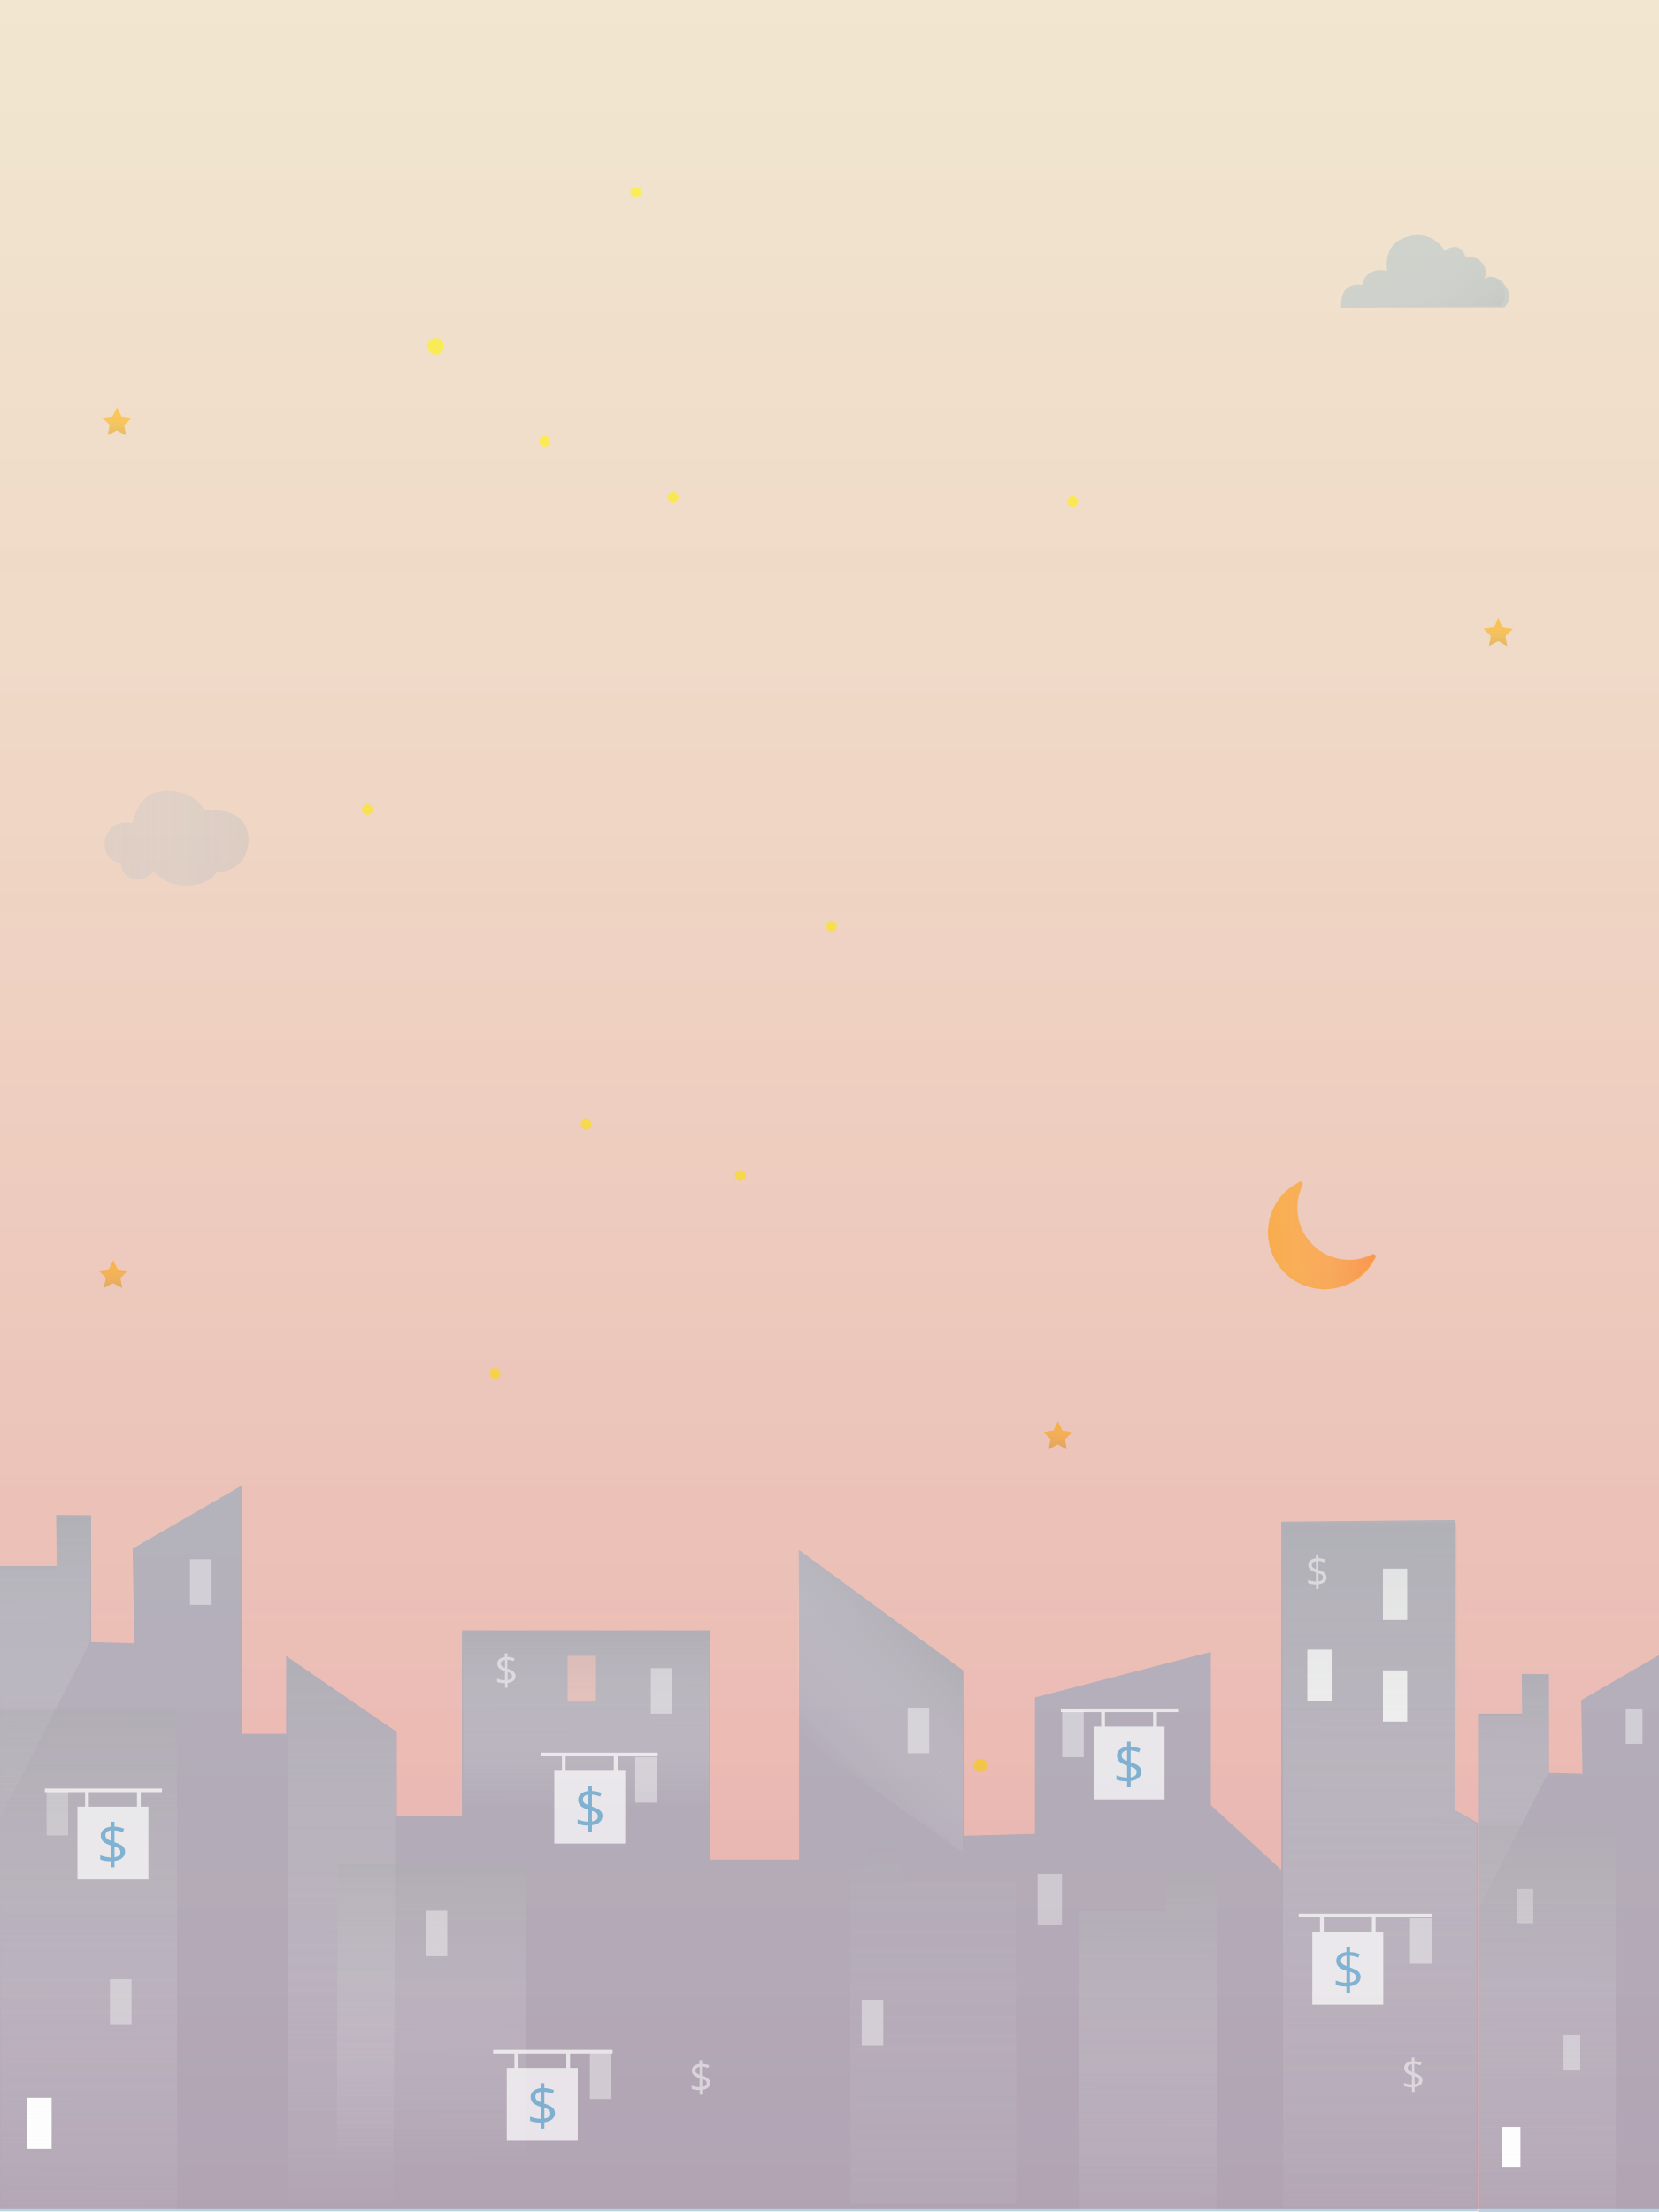
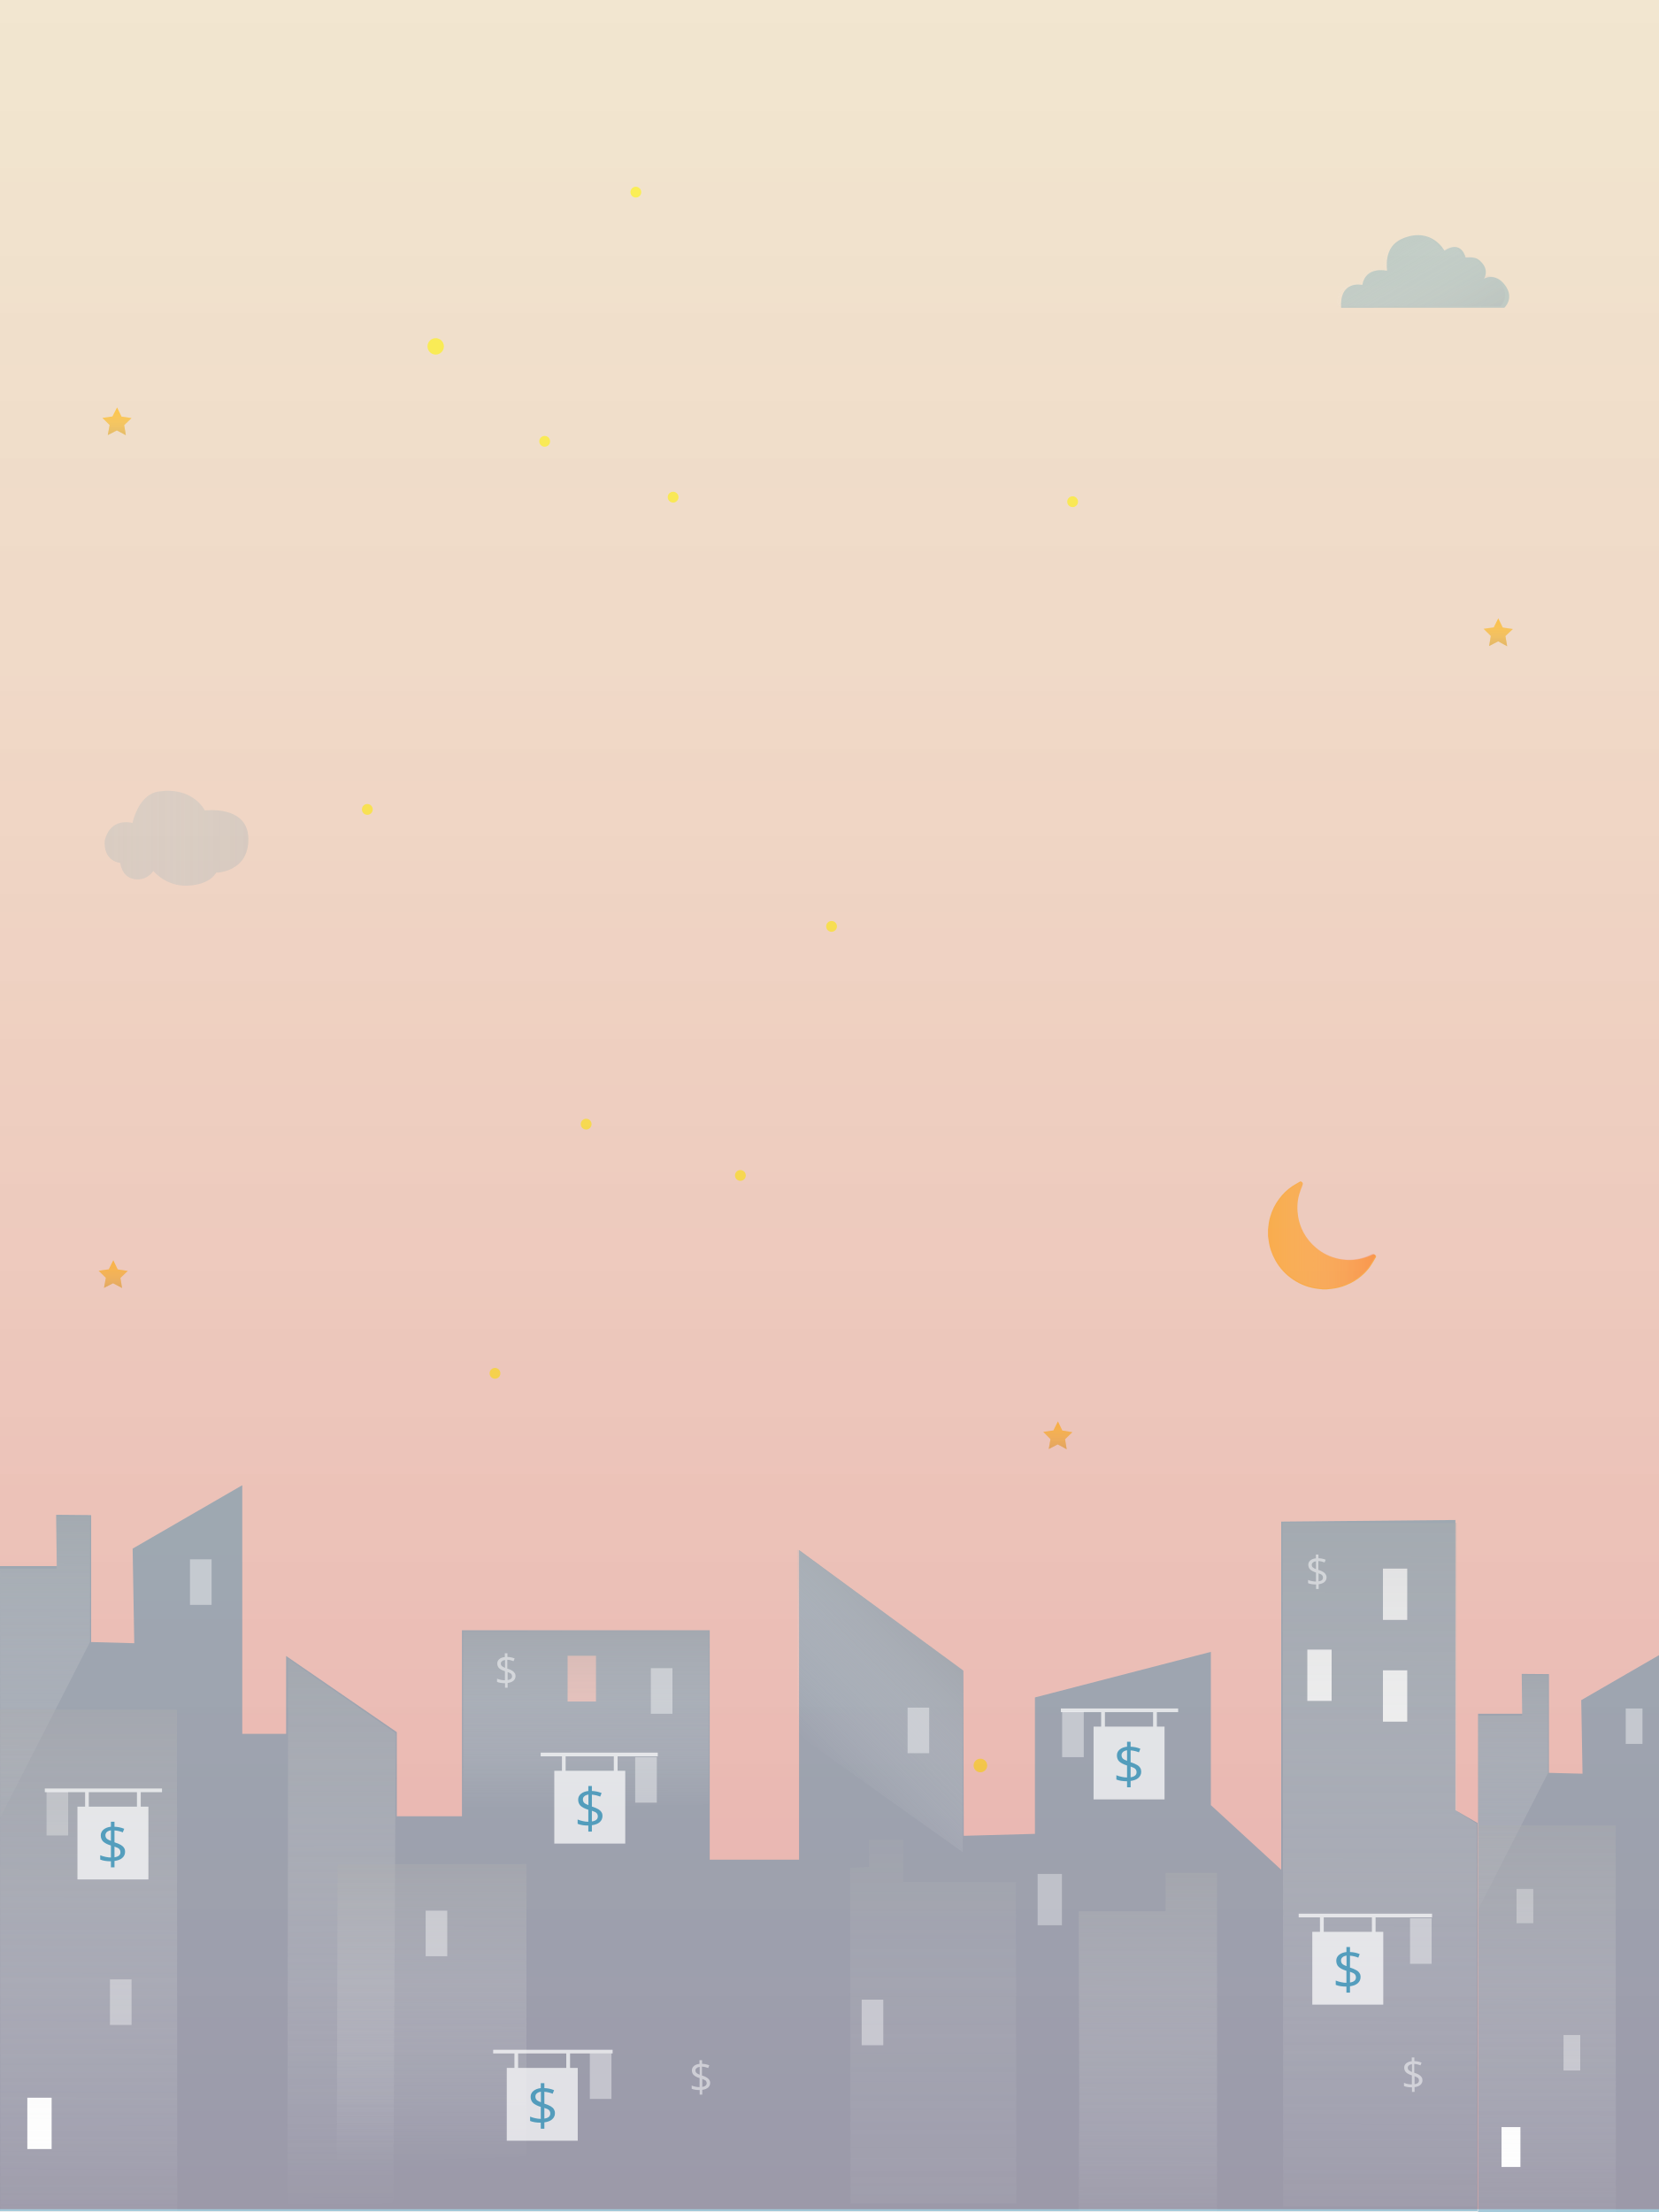
<svg xmlns="http://www.w3.org/2000/svg" version="1.1" x="0px" y="0px" width="1536px" height="2048px" viewBox="0 0 1536 2048" style="enable-background:new 0 0 1536 2048;" xml:space="preserve">
  <style type="text/css">
	.st0{fill:#FFC757;}
	.st1{opacity:0.4;}
	.st2{fill:url(#SVGID_1_);}
	.st3{fill:#FFCF4A;}
	.st4{opacity:0.4;fill:url(#SVGID_2_);}
	.st5{opacity:0.4;fill:url(#SVGID_3_);}
	.st6{opacity:0.4;fill:url(#SVGID_4_);}
	.st7{opacity:0.4;fill:url(#SVGID_5_);}
	.st8{fill:#FBFF5A;}
	.st9{opacity:0.4;fill:url(#SVGID_6_);}
- 	.st10{opacity:0.33;fill:#4291C3;}
+ 	.st10{opacity:0.33;fill:#0073a3;}
	.st11{fill:#FFFFFF;}
	.st12{opacity:0.34;fill:#FFFFFF;}
	.st13{fill:url(#SVGID_7_);}
	.st14{fill:url(#SVGID_8_);}
	.st15{fill:url(#SVGID_9_);}
	.st16{fill:url(#SVGID_10_);}
	.st17{fill:url(#SVGID_11_);}
	.st18{fill:url(#SVGID_12_);}
	.st19{fill:url(#SVGID_13_);}
	.st20{opacity:0.2;}
	.st21{fill:url(#SVGID_14_);}
	.st22{opacity:0.4;fill:#FFFFFF;}
	.st23{fill:url(#SVGID_15_);}
- 	.st24{opacity:0.2;fill:#4291C3;}
+ 	.st24{opacity:0.2;fill:#0073a3;}
	.st25{opacity:0.4;fill:url(#SVGID_16_);}
	.st26{opacity:0.47;}
	.st27{opacity:0.4;fill:url(#SVGID_17_);}
	.st28{opacity:0.7;fill:#FFFFFF;}
	.st29{opacity:0.63;}
- 	.st30{fill:#4291C3;}
+ 	.st30{fill:#0073a3;}
	.st31{opacity:0.5;}
	.st32{fill:url(#SVGID_18_);}
	.st33{fill:url(#SVGID_19_);}
</style>
  <g id="Layer_4">
    <path class="st0" d="M1204.6,1093.9c1.8,1.1,2,1.7,1.2,3.7c-1.1,2.8-2.2,5.6-3,8.5c-1.9,6.8-2,13.6-0.9,20.5   c0.9,5.1,2.5,9.9,4.9,14.4c2.9,5.4,6.7,10.1,11.4,14.1c6.2,5.3,13.3,8.8,21.3,10.5c7.5,1.6,14.9,1.4,22.3-0.6   c2.9-0.8,5.8-1.8,8.5-3.1c1.9-0.9,2.6-0.7,3.7,0.9c0,0.4,0,0.7,0,1.1c-1.7,2.8-3.3,5.7-5.2,8.5c-2.4,3.5-5.3,6.5-8.5,9.2   c-4.3,3.6-9,6.4-14.2,8.4c-4.2,1.7-8.6,2.8-13.1,3.3c-1.7,0.2-3.3,0.3-5,0.5c-1.1,0-2.1,0-3.2,0c-1.5-0.2-3.1-0.3-4.6-0.5   c-8.4-1-16.1-3.9-23.1-8.6c-6.8-4.6-12.3-10.5-16.3-17.7c-3.3-5.9-5.5-12.2-6.3-19c-0.2-1.2-0.3-2.4-0.5-3.6c0-2,0-4,0-6.1   c0-0.3,0.1-0.6,0.1-0.9c0.3-3.6,0.8-7.1,1.8-10.5c1.8-6.2,4.5-11.9,8.4-17c3.4-4.6,7.4-8.5,12.2-11.7c2.3-1.5,4.8-2.8,7.2-4.3   C1204.1,1093.9,1204.3,1093.9,1204.6,1093.9z" />
    <g class="st1">
      <linearGradient id="SVGID_1_" gradientUnits="userSpaceOnUse" x1="1175.155" y1="1143.871" x2="1273.193" y2="1143.871">
        <stop offset="0" style="stop-color:#FFFFFF;stop-opacity:0" />
        <stop offset="0.21" style="stop-color:#FFE8E1;stop-opacity:0.21" />
        <stop offset="0.666" style="stop-color:#FFAC93;stop-opacity:0.666" />
        <stop offset="1" style="stop-color:#FF7E57" />
      </linearGradient>
      <path class="st2" d="M1205.1,1094.9c1.8,1.1,1.9,1.7,1.2,3.6c-1.1,2.7-2.2,5.5-3,8.3c-1.8,6.6-2,13.4-0.9,20.2    c0.8,5,2.5,9.7,4.9,14.1c2.8,5.3,6.6,9.9,11.2,13.8c6.1,5.2,13.1,8.6,20.9,10.3c7.3,1.5,14.6,1.4,21.8-0.6    c2.9-0.8,5.7-1.8,8.4-3.1c1.9-0.9,2.5-0.7,3.7,0.9c0,0.4,0,0.7,0,1.1c-1.7,2.8-3.3,5.6-5.1,8.3c-2.3,3.4-5.2,6.4-8.4,9    c-4.2,3.5-8.8,6.3-13.9,8.3c-4.1,1.6-8.4,2.7-12.8,3.2c-1.6,0.2-3.3,0.3-4.9,0.5c-1,0-2.1,0-3.1,0c-1.5-0.2-3-0.3-4.5-0.5    c-8.2-1-15.8-3.8-22.6-8.5c-6.7-4.5-12-10.3-16-17.4c-3.3-5.8-5.4-12-6.2-18.7c-0.1-1.2-0.3-2.4-0.5-3.6c0-2,0-4,0-6    c0-0.3,0.1-0.6,0.1-0.8c0.3-3.5,0.8-6.9,1.8-10.3c1.7-6.1,4.4-11.7,8.2-16.7c3.4-4.5,7.3-8.4,11.9-11.5c2.3-1.5,4.7-2.8,7-4.2    C1204.5,1094.9,1204.8,1094.9,1205.1,1094.9z" />
    </g>
    <g>
      <polygon class="st3" points="1383,580.9 1387.2,572.5 1391.3,581 1400.7,582.4 1393.8,588.9 1395.4,598.3 1387.1,593.8     1378.7,598.1 1380.3,588.8 1373.6,582.2   " />
      <linearGradient id="SVGID_2_" gradientUnits="userSpaceOnUse" x1="1387.152" y1="572.498" x2="1387.152" y2="598.255">
        <stop offset="0" style="stop-color:#FFFFFF;stop-opacity:0" />
        <stop offset="1" style="stop-color:#ADAEB0" />
      </linearGradient>
      <polygon class="st4" points="1383,580.9 1387.2,572.5 1391.3,581 1400.7,582.4 1393.8,588.9 1395.4,598.3 1387.1,593.8     1378.7,598.1 1380.3,588.8 1373.6,582.2   " />
    </g>
    <g>
      <g>
        <polygon class="st3" points="975.3,1324.4 979.5,1316 983.6,1324.5 992.9,1326 986.1,1332.5 987.6,1341.8 979.3,1337.3      971,1341.6 972.6,1332.4 965.9,1325.7    " />
        <linearGradient id="SVGID_3_" gradientUnits="userSpaceOnUse" x1="979.441" y1="1316.026" x2="979.441" y2="1341.784">
          <stop offset="0" style="stop-color:#FFFFFF;stop-opacity:0" />
          <stop offset="1" style="stop-color:#ADAEB0" />
        </linearGradient>
        <polygon class="st5" points="975.3,1324.4 979.5,1316 983.6,1324.5 992.9,1326 986.1,1332.5 987.6,1341.8 979.3,1337.3      971,1341.6 972.6,1332.4 965.9,1325.7    " />
      </g>
    </g>
    <g>
      <g>
        <polygon class="st3" points="104.1,385.6 108.4,377.2 112.5,385.7 121.8,387.1 115,393.6 116.5,402.9 108.2,398.5 99.8,402.8      101.5,393.5 94.8,386.9    " />
        <linearGradient id="SVGID_4_" gradientUnits="userSpaceOnUse" x1="108.282" y1="377.178" x2="108.282" y2="402.936">
          <stop offset="0" style="stop-color:#FFFFFF;stop-opacity:0" />
          <stop offset="1" style="stop-color:#ADAEB0" />
        </linearGradient>
        <polygon class="st6" points="104.1,385.6 108.4,377.2 112.5,385.7 121.8,387.1 115,393.6 116.5,402.9 108.2,398.5 99.8,402.8      101.5,393.5 94.8,386.9    " />
      </g>
    </g>
    <g>
      <g>
        <polygon class="st3" points="100.7,1175.2 104.9,1166.8 109,1175.3 118.3,1176.7 111.5,1183.2 113,1192.5 104.7,1188.1      96.3,1192.4 98,1183.1 91.3,1176.5    " />
        <linearGradient id="SVGID_5_" gradientUnits="userSpaceOnUse" x1="104.83" y1="1166.785" x2="104.83" y2="1192.543">
          <stop offset="0" style="stop-color:#FFFFFF;stop-opacity:0" />
          <stop offset="1" style="stop-color:#ADAEB0" />
        </linearGradient>
        <polygon class="st7" points="100.7,1175.2 104.9,1166.8 109,1175.3 118.3,1176.7 111.5,1183.2 113,1192.5 104.7,1188.1      96.3,1192.4 98,1183.1 91.3,1176.5    " />
      </g>
    </g>
    <circle class="st8" cx="403.4" cy="320.7" r="7.6" />
    <circle class="st8" cx="340.1" cy="749.4" r="5" />
    <circle class="st8" cx="769.9" cy="857.7" r="5" />
    <circle class="st8" cx="685.5" cy="1088.3" r="5" />
    <circle class="st8" cx="993.1" cy="464.5" r="5" />
    <circle class="st8" cx="504.3" cy="408.6" r="5" />
    <circle class="st8" cx="623.2" cy="460.3" r="5" />
    <circle class="st8" cx="588.7" cy="177.9" r="5" />
    <circle class="st8" cx="907.7" cy="1634.6" r="6.3" />
    <circle class="st8" cx="458.3" cy="1271.5" r="5" />
    <circle class="st8" cx="542.7" cy="1040.8" r="5" />
  </g>
  <g id="Layer_3">
    <linearGradient id="SVGID_6_" gradientUnits="userSpaceOnUse" x1="768" y1="-5.214" x2="768" y2="2049.991">
      <stop offset="0" style="stop-color:#F8C053;stop-opacity:0.5" />
      <stop offset="1" style="stop-color:#D81A1A;stop-opacity:0.8" />
    </linearGradient>
    <rect y="-5.2" class="st9" width="1536" height="2050.6" />
    <path class="st10" d="M1368,1687.8l-20.5-11.8v-268.7l-161.3,1.5v322.3l-65.1-59.8v-141.9l-162.9,42.2v126.3l-65.9,1.8l-0.4-152.9   l-152.1-111.7v286.7h-82.7v-212.4H427.7v172.2h-60.3v-77.9l-102.5-70.5v72.1h-40.6v-230.2l-101.5,58.7l1.5,87.6l-39.9-1.1v-117.5   l-32.4-0.3l0.6,47.5H0v597.2h1368V1687.8z M551.8,1575.4h-26.3v-42.4h26.3V1575.4z" />
    <rect x="1210.4" y="1527.3" class="st11" width="22.5" height="47.5" />
    <rect x="1280.4" y="1452.3" class="st11" width="22.5" height="47.5" />
    <rect x="1280.4" y="1546.5" class="st11" width="22.5" height="47.5" />
    <rect x="960.7" y="1735" class="st12" width="22.5" height="47.5" />
    <rect x="25.3" y="1942.2" class="st11" width="22.5" height="47.5" />
    <polygon class="st10" points="1537.3,1531.7 1464,1574.1 1465.2,1642.2 1434.1,1641.4 1434.1,1550 1408.9,1549.8 1409.4,1586.7    1368.5,1586.7 1368.5,2051.1 1537.3,2051.1  " />
    <rect x="1390.2" y="1969.4" class="st11" width="17.5" height="36.9" />
  </g>
  <g id="Layer_1">
    <g class="st1">
      <linearGradient id="SVGID_7_" gradientUnits="userSpaceOnUse" x1="603.923" y1="-3639.276" x2="603.531" y2="-3356.706" gradientTransform="matrix(-1.2579 1.744209e-03 -3.426255e-03 -2.4722 2024.964 -6889.666)">
        <stop offset="0" style="stop-color:#FFFFFF;stop-opacity:0" />
        <stop offset="1" style="stop-color:#ADAEB0" />
      </linearGradient>
      <polygon class="st13" points="1367.2,2043.3 1367.2,1688.4 1348.8,1677 1348.6,1410 1187.7,1409.9 1188,2043.3   " />
    </g>
    <g class="st1">
      <linearGradient id="SVGID_8_" gradientUnits="userSpaceOnUse" x1="1790.938" y1="-15626.059" x2="1788.016" y2="-13517.864" gradientTransform="matrix(-0.8418 1.166606e-03 -3.370158e-04 -0.2429 1817.36 -1750.041)">
        <stop offset="0" style="stop-color:#FFFFFF;stop-opacity:0" />
        <stop offset="1" style="stop-color:#ADAEB0" />
      </linearGradient>
      <polygon class="st14" points="266.1,2048 266.8,1535.9 366.4,1604.7 364.2,2039.6   " />
    </g>
    <g class="st1">
      <linearGradient id="SVGID_9_" gradientUnits="userSpaceOnUse" x1="1293.221" y1="-5223.043" x2="1292.993" y2="-5058.382" gradientTransform="matrix(-1.3372 1.853679e-03 -2.337203e-03 -1.6862 2116.663 -6806.288)">
        <stop offset="0" style="stop-color:#FFFFFF;stop-opacity:0" />
        <stop offset="1" style="stop-color:#ADAEB0" />
      </linearGradient>
      <polygon class="st15" points="311.8,2003.4 312.6,1726.1 487.4,1725.8 487.4,1996.6   " />
    </g>
    <g class="st1">
      <linearGradient id="SVGID_10_" gradientUnits="userSpaceOnUse" x1="78.55" y1="1628.593" x2="-28.46" y2="1521.583" gradientTransform="matrix(-1 0 0 1 839.4969 0)">
        <stop offset="0" style="stop-color:#FFFFFF;stop-opacity:0" />
        <stop offset="1" style="stop-color:#ADAEB0" />
      </linearGradient>
      <polygon class="st16" points="891.4,1546.2 738.4,1434.5 738.4,1606 891.4,1714.9   " />
    </g>
    <g class="st1">
      <linearGradient id="SVGID_11_" gradientUnits="userSpaceOnUse" x1="1028.096" y1="-5003.623" x2="1027.868" y2="-4838.804" gradientTransform="matrix(-1.743 2.415622e-03 -1.386494e-03 -1 2327.519 -3331.276)">
        <stop offset="0" style="stop-color:#FFFFFF;stop-opacity:0" />
        <stop offset="1" style="stop-color:#ADAEB0" />
      </linearGradient>
      <polygon class="st17" points="428.8,1674.9 428.8,1510.3 656.6,1509.9 656.4,1670.7   " />
    </g>
    <g class="st1">
      <linearGradient id="SVGID_12_" gradientUnits="userSpaceOnUse" x1="1586.07" y1="-3478.241" x2="1585.898" y2="-3353.565" gradientTransform="matrix(-1.2579 1.744209e-03 -3.426255e-03 -2.4722 2024.964 -6889.666)">
        <stop offset="0" style="stop-color:#FFFFFF;stop-opacity:0" />
        <stop offset="1" style="stop-color:#ADAEB0" />
      </linearGradient>
      <polygon class="st18" points="0,1683.3 83.3,1520.3 83.3,1452.3 83.3,1403.9 52.3,1403.9 52.3,1452.3 0,1452.3 0.3,1683.3   " />
    </g>
    <g class="st1">
      <linearGradient id="SVGID_13_" gradientUnits="userSpaceOnUse" x1="774.725" y1="-3627.775" x2="774.531" y2="-3487.724" gradientTransform="matrix(-1.2579 1.744209e-03 -3.426255e-03 -2.4722 2024.964 -6889.666)">
        <stop offset="0" style="stop-color:#FFFFFF;stop-opacity:0" />
        <stop offset="1" style="stop-color:#ADAEB0" />
      </linearGradient>
      <polygon class="st19" points="998.7,2048 1126.8,2048 1126.8,1769.6 1126.8,1734.2 1079.2,1734.2 1079.2,1769.5 998.7,1769.5     999.2,1938.4   " />
    </g>
    <g class="st20">
      <linearGradient id="SVGID_14_" gradientUnits="userSpaceOnUse" x1="864.038" y1="2152.088" x2="864.038" y2="1703.397">
        <stop offset="0" style="stop-color:#FFFFFF;stop-opacity:0" />
        <stop offset="1" style="stop-color:#ADAEB0" />
      </linearGradient>
      <polygon class="st21" points="787.5,2040.2 941,2040.2 940.6,1742.6 836.2,1742.5 836.1,1703.4 804.5,1703.4 804.5,1728.5     787,1729.3 787.1,1744   " />
    </g>
    <rect x="175.9" y="1443.7" class="st22" width="20" height="42.2" />
    <rect x="43.1" y="1658.7" class="st22" width="20" height="40.7" />
    <rect x="101.8" y="1832.6" class="st22" width="20" height="42.2" />
    <rect x="840.3" y="1581" class="st22" width="20" height="42.2" />
    <rect x="797.8" y="1851.4" class="st22" width="20" height="42.2" />
    <rect x="394.1" y="1769" class="st22" width="20" height="42.2" />
    <rect x="588.1" y="1626.8" class="st22" width="20" height="42.2" />
    <rect x="602.6" y="1544.5" class="st22" width="20" height="42.2" />
    <g class="st1">
      <linearGradient id="SVGID_15_" gradientUnits="userSpaceOnUse" x1="1554.309" y1="-3633.525" x2="1554.021" y2="-3425.978" gradientTransform="matrix(-1.2579 1.744209e-03 -3.426255e-03 -2.4722 2024.964 -6889.666)">
        <stop offset="0" style="stop-color:#FFFFFF;stop-opacity:0" />
        <stop offset="1" style="stop-color:#ADAEB0" />
      </linearGradient>
      <polygon class="st23" points="164.1,2048 163.8,1582.9 0,1582.9 0.3,2048   " />
    </g>
    <rect x="546.1" y="1901.1" class="st22" width="20" height="42.2" />
    <rect x="983.4" y="1584.7" class="st22" width="20" height="42.2" />
    <g>
      <path class="st24" d="M1271.9,284.9h120.9c0,0,9.7-8.6,0.7-20.8c-9-12.3-19.5-6.1-19.5-6.1s4.9-7.1-2-14.8    c-4.2-4.7-7.1-5.2-15.1-4.8c0,0-3.5-16.7-19.6-6.4c0,0-11.4-21.6-37.4-11.7c-16.1,6.1-16.6,20.7-15.7,30.4c0,0-19.6-4.9-22.9,13.1    c0,0-21.2-4.9-19.6,21.2H1271.9z" />
      <linearGradient id="SVGID_16_" gradientUnits="userSpaceOnUse" x1="1285.799" y1="224.395" x2="1337.229" y2="313.474">
        <stop offset="0" style="stop-color:#FFFFFF;stop-opacity:0" />
        <stop offset="0.995" style="stop-color:#ADAEB0;stop-opacity:0.5" />
      </linearGradient>
      <path class="st25" d="M1268.2,283.6h120.9c0,0,9.7-8.6,0.7-20.8s-19.5-6.1-19.5-6.1s4.9-7.1-2-14.8c-4.2-4.7-7.1-5.2-15.1-4.8    c0,0-3.5-16.7-19.6-6.4c0,0-11.4-21.6-37.4-11.7c-16.1,6.1-16.6,20.7-15.7,30.4c0,0-19.6-4.9-22.9,13.1c0,0-21.2-4.9-19.6,21.2    H1268.2z" />
    </g>
    <g class="st26">
      <path class="st24" d="M189.6,750.4c0,0-10.6-22.4-43-17.5c-18.7,2.8-23.9,29.1-23.9,29.1s-20.2-6.1-25.7,16.2    c0,0-2.5,18.1,14.4,20.8c0,0,1,12.9,12.9,14.9c11.9,2,17.7-7.5,17.7-7.5s11.4,14.4,31.7,13.6c21.3-0.9,26.3-12,26.3-12    s30.8-0.3,29.9-32.2C229,745.2,189.6,750.4,189.6,750.4z" />
      <linearGradient id="SVGID_17_" gradientUnits="userSpaceOnUse" x1="96.874" y1="776.091" x2="229.917" y2="776.091">
        <stop offset="0" style="stop-color:#FFFFFF;stop-opacity:0" />
        <stop offset="0.995" style="stop-color:#ADAEB0;stop-opacity:0.5" />
      </linearGradient>
      <path class="st27" d="M189.6,750.4c0,0-10.6-22.4-43-17.5c-18.7,2.8-23.9,29.1-23.9,29.1s-20.2-6.1-25.7,16.2    c0,0-2.5,18.1,14.4,20.8c0,0,1,12.9,12.9,14.9c11.9,2,17.7-7.5,17.7-7.5s11.4,14.4,31.7,13.6c21.3-0.9,26.3-12,26.3-12    s30.8-0.3,29.9-32.2C229,745.2,189.6,750.4,189.6,750.4z" />
    </g>
    <path class="st28" d="M527.7,1901.2h39.5v-3.4H456.6v3.4h19.7v13.4h-7.1v67.4h65.7v-67.4h-7.1V1901.2z M479.7,1901.2h44.6v13.4   h-44.6V1901.2z" />
    <g class="st29">
      <path class="st30" d="M513.8,1956.5c0,2.3-0.9,4.2-2.6,5.7s-4.1,2.4-7.2,2.8v5.9h-3.3v-5.6c-1.9,0-3.7-0.1-5.5-0.4    c-1.8-0.3-3.2-0.7-4.4-1.2v-4c1.4,0.6,3,1.1,4.9,1.5c1.8,0.4,3.5,0.6,5,0.6v-11.1c-3.5-1.1-5.9-2.4-7.3-3.8    c-1.4-1.5-2.1-3.3-2.1-5.6c0-2.2,0.9-4,2.6-5.4c1.7-1.4,4-2.3,6.8-2.6v-4.6h3.3v4.6c3.1,0.1,6.1,0.7,9,1.9l-1.3,3.3    c-2.5-1-5.1-1.6-7.7-1.8v11c2.7,0.8,4.6,1.7,6,2.5c1.3,0.8,2.3,1.7,2.9,2.8S513.8,1955,513.8,1956.5z M495.7,1941.1    c0,1.3,0.4,2.3,1.1,3.1c0.8,0.8,2.1,1.5,4,2.2v-9.8c-1.7,0.3-2.9,0.8-3.8,1.6C496.1,1939,495.7,1939.9,495.7,1941.1z     M509.5,1956.8c0-1.2-0.4-2.2-1.1-3s-2.2-1.5-4.4-2.2v9.9C507.7,1961,509.5,1959.4,509.5,1956.8z" />
    </g>
    <path class="st28" d="M78.8,1672.7h-7.1v67.4h65.7v-67.4h-7.1v-13.4H150v-3.4H41.5v3.4h37.3V1672.7z M126.8,1672.7H82.2v-13.4h44.6   V1672.7z" />
    <g class="st29">
      <path class="st30" d="M115.8,1714.5c0,2.3-0.9,4.2-2.6,5.7s-4.1,2.4-7.2,2.8v5.9h-3.3v-5.6c-1.9,0-3.7-0.1-5.5-0.4    c-1.8-0.3-3.2-0.7-4.4-1.2v-4c1.4,0.6,3,1.1,4.9,1.5c1.8,0.4,3.5,0.6,5,0.6v-11.1c-3.5-1.1-5.9-2.4-7.3-3.8    c-1.4-1.5-2.1-3.3-2.1-5.6c0-2.2,0.9-4,2.6-5.4c1.7-1.4,4-2.3,6.8-2.6v-4.6h3.3v4.6c3.1,0.1,6.1,0.7,9,1.9l-1.3,3.3    c-2.5-1-5.1-1.6-7.7-1.8v11c2.7,0.8,4.6,1.7,6,2.5c1.3,0.8,2.3,1.7,2.9,2.8C115.5,1711.8,115.8,1713,115.8,1714.5z M97.6,1699.1    c0,1.3,0.4,2.3,1.1,3.1c0.8,0.8,2.1,1.5,4,2.2v-9.8c-1.7,0.3-2.9,0.8-3.8,1.6C98.1,1697,97.6,1698,97.6,1699.1z M111.5,1714.9    c0-1.2-0.4-2.2-1.1-3s-2.2-1.5-4.4-2.2v9.9C109.7,1719,111.5,1717.5,111.5,1714.9z" />
    </g>
    <path class="st28" d="M571.7,1626.1h37.3v-3.4H500.6v3.4h19.7v13.4h-7.1v67.4h65.7v-67.4h-7.1V1626.1z M523.7,1626.1h44.6v13.4   h-44.6V1626.1z" />
    <g class="st29">
      <path class="st30" d="M557.8,1681.4c0,2.3-0.9,4.2-2.6,5.7c-1.7,1.5-4.1,2.4-7.2,2.8v5.9h-3.3v-5.6c-1.9,0-3.7-0.1-5.5-0.4    c-1.8-0.3-3.2-0.7-4.4-1.2v-4c1.4,0.6,3,1.1,4.9,1.5c1.8,0.4,3.5,0.6,5,0.6v-11.1c-3.5-1.1-5.9-2.4-7.3-3.8    c-1.4-1.5-2.1-3.3-2.1-5.6c0-2.2,0.9-4,2.6-5.4c1.7-1.4,4-2.3,6.8-2.6v-4.6h3.3v4.6c3.1,0.1,6.1,0.7,9,1.9l-1.3,3.3    c-2.5-1-5.1-1.6-7.7-1.8v11c2.7,0.8,4.6,1.7,6,2.5c1.3,0.8,2.3,1.7,2.9,2.8C557.5,1678.7,557.8,1679.9,557.8,1681.4z M539.7,1666    c0,1.3,0.4,2.3,1.1,3.1c0.8,0.8,2.1,1.5,4,2.2v-9.8c-1.7,0.3-2.9,0.8-3.8,1.6S539.7,1664.8,539.7,1666z M553.5,1681.7    c0-1.2-0.4-2.2-1.1-3s-2.2-1.5-4.4-2.2v9.9C551.7,1685.9,553.5,1684.3,553.5,1681.7z" />
    </g>
    <path class="st28" d="M1019.6,1598.6h-7.1v67.4h65.7v-67.4h-7.1v-13.4h19.7v-3.4H982.2v3.4h37.3V1598.6z M1067.6,1598.6H1023v-13.4   h44.6V1598.6z" />
    <g class="st29">
      <path class="st30" d="M1056.6,1640.4c0,2.3-0.9,4.2-2.6,5.7s-4.1,2.4-7.2,2.8v5.9h-3.3v-5.6c-1.9,0-3.7-0.1-5.5-0.4    c-1.8-0.3-3.2-0.7-4.4-1.2v-4c1.4,0.6,3,1.1,4.9,1.5c1.8,0.4,3.5,0.6,5,0.6v-11.1c-3.5-1.1-5.9-2.4-7.3-3.8s-2.1-3.3-2.1-5.6    c0-2.2,0.9-4,2.6-5.4c1.7-1.4,4-2.3,6.8-2.6v-4.6h3.3v4.6c3.1,0.1,6.1,0.7,9,1.9l-1.3,3.3c-2.5-1-5.1-1.6-7.7-1.8v11    c2.7,0.8,4.6,1.7,6,2.5s2.3,1.7,2.9,2.8C1056.3,1637.7,1056.6,1639,1056.6,1640.4z M1038.4,1625c0,1.3,0.4,2.3,1.1,3.1    c0.8,0.8,2.1,1.5,4,2.2v-9.8c-1.7,0.3-2.9,0.8-3.8,1.6C1038.9,1622.9,1038.4,1623.9,1038.4,1625z M1052.3,1640.8    c0-1.2-0.4-2.2-1.1-3s-2.2-1.5-4.4-2.2v9.9C1050.5,1644.9,1052.3,1643.4,1052.3,1640.8z" />
    </g>
    <path class="st28" d="M1273.6,1775.2h52.3v-3.4h-123.5v3.4h19.7v13.4h-7.1v67.4h65.7v-67.4h-7.1V1775.2z M1225.6,1775.2h44.6v13.4   h-44.6V1775.2z" />
    <g class="st29">
      <path class="st30" d="M1259.7,1830.5c0,2.3-0.9,4.2-2.6,5.7c-1.7,1.5-4.1,2.4-7.2,2.8v5.9h-3.3v-5.6c-1.9,0-3.7-0.1-5.5-0.4    s-3.2-0.7-4.4-1.2v-4c1.4,0.6,3,1.1,4.9,1.5c1.8,0.4,3.5,0.6,5,0.6v-11.1c-3.5-1.1-5.9-2.4-7.3-3.8s-2.1-3.3-2.1-5.6    c0-2.2,0.9-4,2.6-5.4c1.7-1.4,4-2.3,6.8-2.6v-4.6h3.3v4.6c3.1,0.1,6.1,0.7,9,1.9l-1.3,3.3c-2.5-1-5.1-1.6-7.7-1.8v11    c2.7,0.8,4.6,1.7,6,2.5s2.3,1.7,2.9,2.8C1259.4,1827.7,1259.7,1829,1259.7,1830.5z M1241.6,1815.1c0,1.3,0.4,2.3,1.1,3.1    c0.8,0.8,2.1,1.5,4,2.2v-9.8c-1.7,0.3-2.9,0.8-3.8,1.6S1241.6,1813.9,1241.6,1815.1z M1255.4,1830.8c0-1.2-0.4-2.2-1.1-3    s-2.2-1.5-4.4-2.2v9.9C1253.6,1835,1255.4,1833.4,1255.4,1830.8z" />
    </g>
    <g class="st31">
      <path class="st11" d="M657.5,1928.5c0,1.7-0.6,3.1-1.9,4.3c-1.3,1.1-3.1,1.8-5.4,2.1v4.4h-2.4v-4.2c-1.4,0-2.8-0.1-4.1-0.3    c-1.3-0.2-2.4-0.5-3.3-0.9v-3c1.1,0.5,2.3,0.9,3.6,1.1c1.4,0.3,2.6,0.4,3.7,0.4v-8.4c-2.6-0.8-4.4-1.8-5.5-2.9s-1.6-2.5-1.6-4.2    c0-1.7,0.6-3,1.9-4.1c1.3-1.1,3-1.7,5.1-1.9v-3.5h2.4v3.4c2.3,0.1,4.6,0.5,6.7,1.4l-1,2.5c-1.9-0.7-3.8-1.2-5.8-1.3v8.2    c2,0.6,3.5,1.2,4.5,1.9c1,0.6,1.7,1.3,2.2,2.1C657.2,1926.4,657.5,1927.3,657.5,1928.5z M643.9,1916.9c0,1,0.3,1.7,0.9,2.3    s1.6,1.1,3,1.7v-7.3c-1.3,0.2-2.2,0.6-2.8,1.2C644.2,1915.3,643.9,1916,643.9,1916.9z M654.3,1928.7c0-0.9-0.3-1.6-0.8-2.2    c-0.6-0.6-1.7-1.1-3.3-1.7v7.4C652.9,1931.8,654.3,1930.6,654.3,1928.7z" />
    </g>
    <g class="st31">
      <path class="st11" d="M1228.2,1460.4c0,1.7-0.6,3.1-1.9,4.3c-1.3,1.1-3.1,1.8-5.4,2.1v4.4h-2.4v-4.2c-1.4,0-2.8-0.1-4.1-0.3    s-2.4-0.5-3.3-0.9v-3c1.1,0.5,2.3,0.9,3.6,1.1c1.4,0.3,2.6,0.4,3.7,0.4v-8.4c-2.6-0.8-4.4-1.8-5.5-2.9c-1-1.1-1.6-2.5-1.6-4.2    c0-1.7,0.6-3,1.9-4.1c1.3-1.1,3-1.7,5.1-1.9v-3.5h2.4v3.4c2.3,0.1,4.6,0.5,6.7,1.4l-1,2.5c-1.9-0.7-3.8-1.2-5.8-1.3v8.2    c2,0.6,3.5,1.2,4.5,1.9c1,0.6,1.7,1.3,2.2,2.1S1228.2,1459.2,1228.2,1460.4z M1214.5,1448.8c0,1,0.3,1.7,0.9,2.3    c0.6,0.6,1.6,1.1,3,1.7v-7.3c-1.3,0.2-2.2,0.6-2.8,1.2C1214.9,1447.2,1214.5,1447.9,1214.5,1448.8z M1224.9,1460.6    c0-0.9-0.3-1.6-0.8-2.2s-1.7-1.1-3.3-1.7v7.4C1223.6,1463.7,1224.9,1462.6,1224.9,1460.6z" />
    </g>
    <g class="st31">
      <path class="st11" d="M477.3,1551.8c0,1.7-0.6,3.1-1.9,4.3c-1.3,1.1-3.1,1.8-5.4,2.1v4.4h-2.4v-4.2c-1.4,0-2.8-0.1-4.1-0.3    s-2.4-0.5-3.3-0.9v-3c1.1,0.5,2.3,0.9,3.6,1.1c1.4,0.3,2.6,0.4,3.7,0.4v-8.4c-2.6-0.8-4.4-1.8-5.5-2.9c-1-1.1-1.6-2.5-1.6-4.2    c0-1.7,0.6-3,1.9-4.1c1.3-1.1,3-1.7,5.1-1.9v-3.5h2.4v3.4c2.3,0.1,4.6,0.5,6.7,1.4l-1,2.5c-1.9-0.7-3.8-1.2-5.8-1.3v8.2    c2,0.6,3.5,1.2,4.5,1.9c1,0.6,1.7,1.3,2.2,2.1C477.1,1549.7,477.3,1550.6,477.3,1551.8z M463.7,1540.2c0,1,0.3,1.7,0.9,2.3    c0.6,0.6,1.6,1.1,3,1.7v-7.3c-1.3,0.2-2.2,0.6-2.8,1.2C464,1538.6,463.7,1539.3,463.7,1540.2z M474.1,1552c0-0.9-0.3-1.6-0.8-2.2    c-0.6-0.6-1.7-1.1-3.3-1.7v7.4C472.7,1555.1,474.1,1553.9,474.1,1552z" />
    </g>
    <g class="st31">
      <path class="st11" d="M1317,1926c0,1.7-0.6,3.1-1.9,4.3c-1.3,1.1-3.1,1.8-5.4,2.1v4.4h-2.4v-4.2c-1.4,0-2.8-0.1-4.1-0.3    c-1.3-0.2-2.4-0.5-3.3-0.9v-3c1.1,0.5,2.3,0.9,3.6,1.1c1.4,0.3,2.6,0.4,3.7,0.4v-8.4c-2.6-0.8-4.4-1.8-5.5-2.9    c-1-1.1-1.6-2.5-1.6-4.2c0-1.7,0.6-3,1.9-4.1c1.3-1.1,3-1.7,5.1-1.9v-3.5h2.4v3.4c2.3,0.1,4.6,0.5,6.7,1.4l-1,2.5    c-1.9-0.7-3.8-1.2-5.8-1.3v8.2c2,0.6,3.5,1.2,4.5,1.9c1,0.6,1.7,1.3,2.2,2.1C1316.8,1923.9,1317,1924.9,1317,1926z M1303.4,1914.4    c0,1,0.3,1.7,0.9,2.3c0.6,0.6,1.6,1.1,3,1.7v-7.3c-1.3,0.2-2.2,0.6-2.8,1.2C1303.7,1912.8,1303.4,1913.6,1303.4,1914.4z     M1313.8,1926.2c0-0.9-0.3-1.6-0.8-2.2c-0.6-0.6-1.7-1.1-3.3-1.7v7.4C1312.4,1929.3,1313.8,1928.2,1313.8,1926.2z" />
    </g>
    <rect x="1305.5" y="1776" class="st22" width="20" height="42.2" />
    <g class="st1">
      <linearGradient id="SVGID_18_" gradientUnits="userSpaceOnUse" x1="505.613" y1="-3510.712" x2="505.478" y2="-3413.768" gradientTransform="matrix(-1.2579 1.744209e-03 -3.426255e-03 -2.4722 2024.964 -6889.666)">
        <stop offset="0" style="stop-color:#FFFFFF;stop-opacity:0" />
        <stop offset="1" style="stop-color:#ADAEB0" />
      </linearGradient>
      <polygon class="st32" points="1368.5,1768.1 1433.3,1641.4 1433.3,1588.5 1433.3,1550.9 1409.2,1550.9 1409.2,1588.5     1368.5,1588.5 1368.8,1768.1   " />
    </g>
    <rect x="1505.2" y="1581.8" class="st22" width="15.5" height="32.8" />
    <rect x="1404.1" y="1748.9" class="st22" width="15.5" height="31.7" />
    <rect x="1447.6" y="1884.2" class="st22" width="15.5" height="32.8" />
    <g class="st1">
      <linearGradient id="SVGID_19_" gradientUnits="userSpaceOnUse" x1="480.916" y1="-3631.456" x2="480.692" y2="-3470.074" gradientTransform="matrix(-1.2579 1.744209e-03 -3.426255e-03 -2.4722 2024.964 -6889.666)">
        <stop offset="0" style="stop-color:#FFFFFF;stop-opacity:0" />
        <stop offset="1" style="stop-color:#ADAEB0" />
      </linearGradient>
      <polygon class="st33" points="1496.1,2051.7 1495.9,1690.1 1368.5,1690 1368.8,2051.7   " />
    </g>
  </g>
  <g id="Layer_2">
</g>
</svg>
